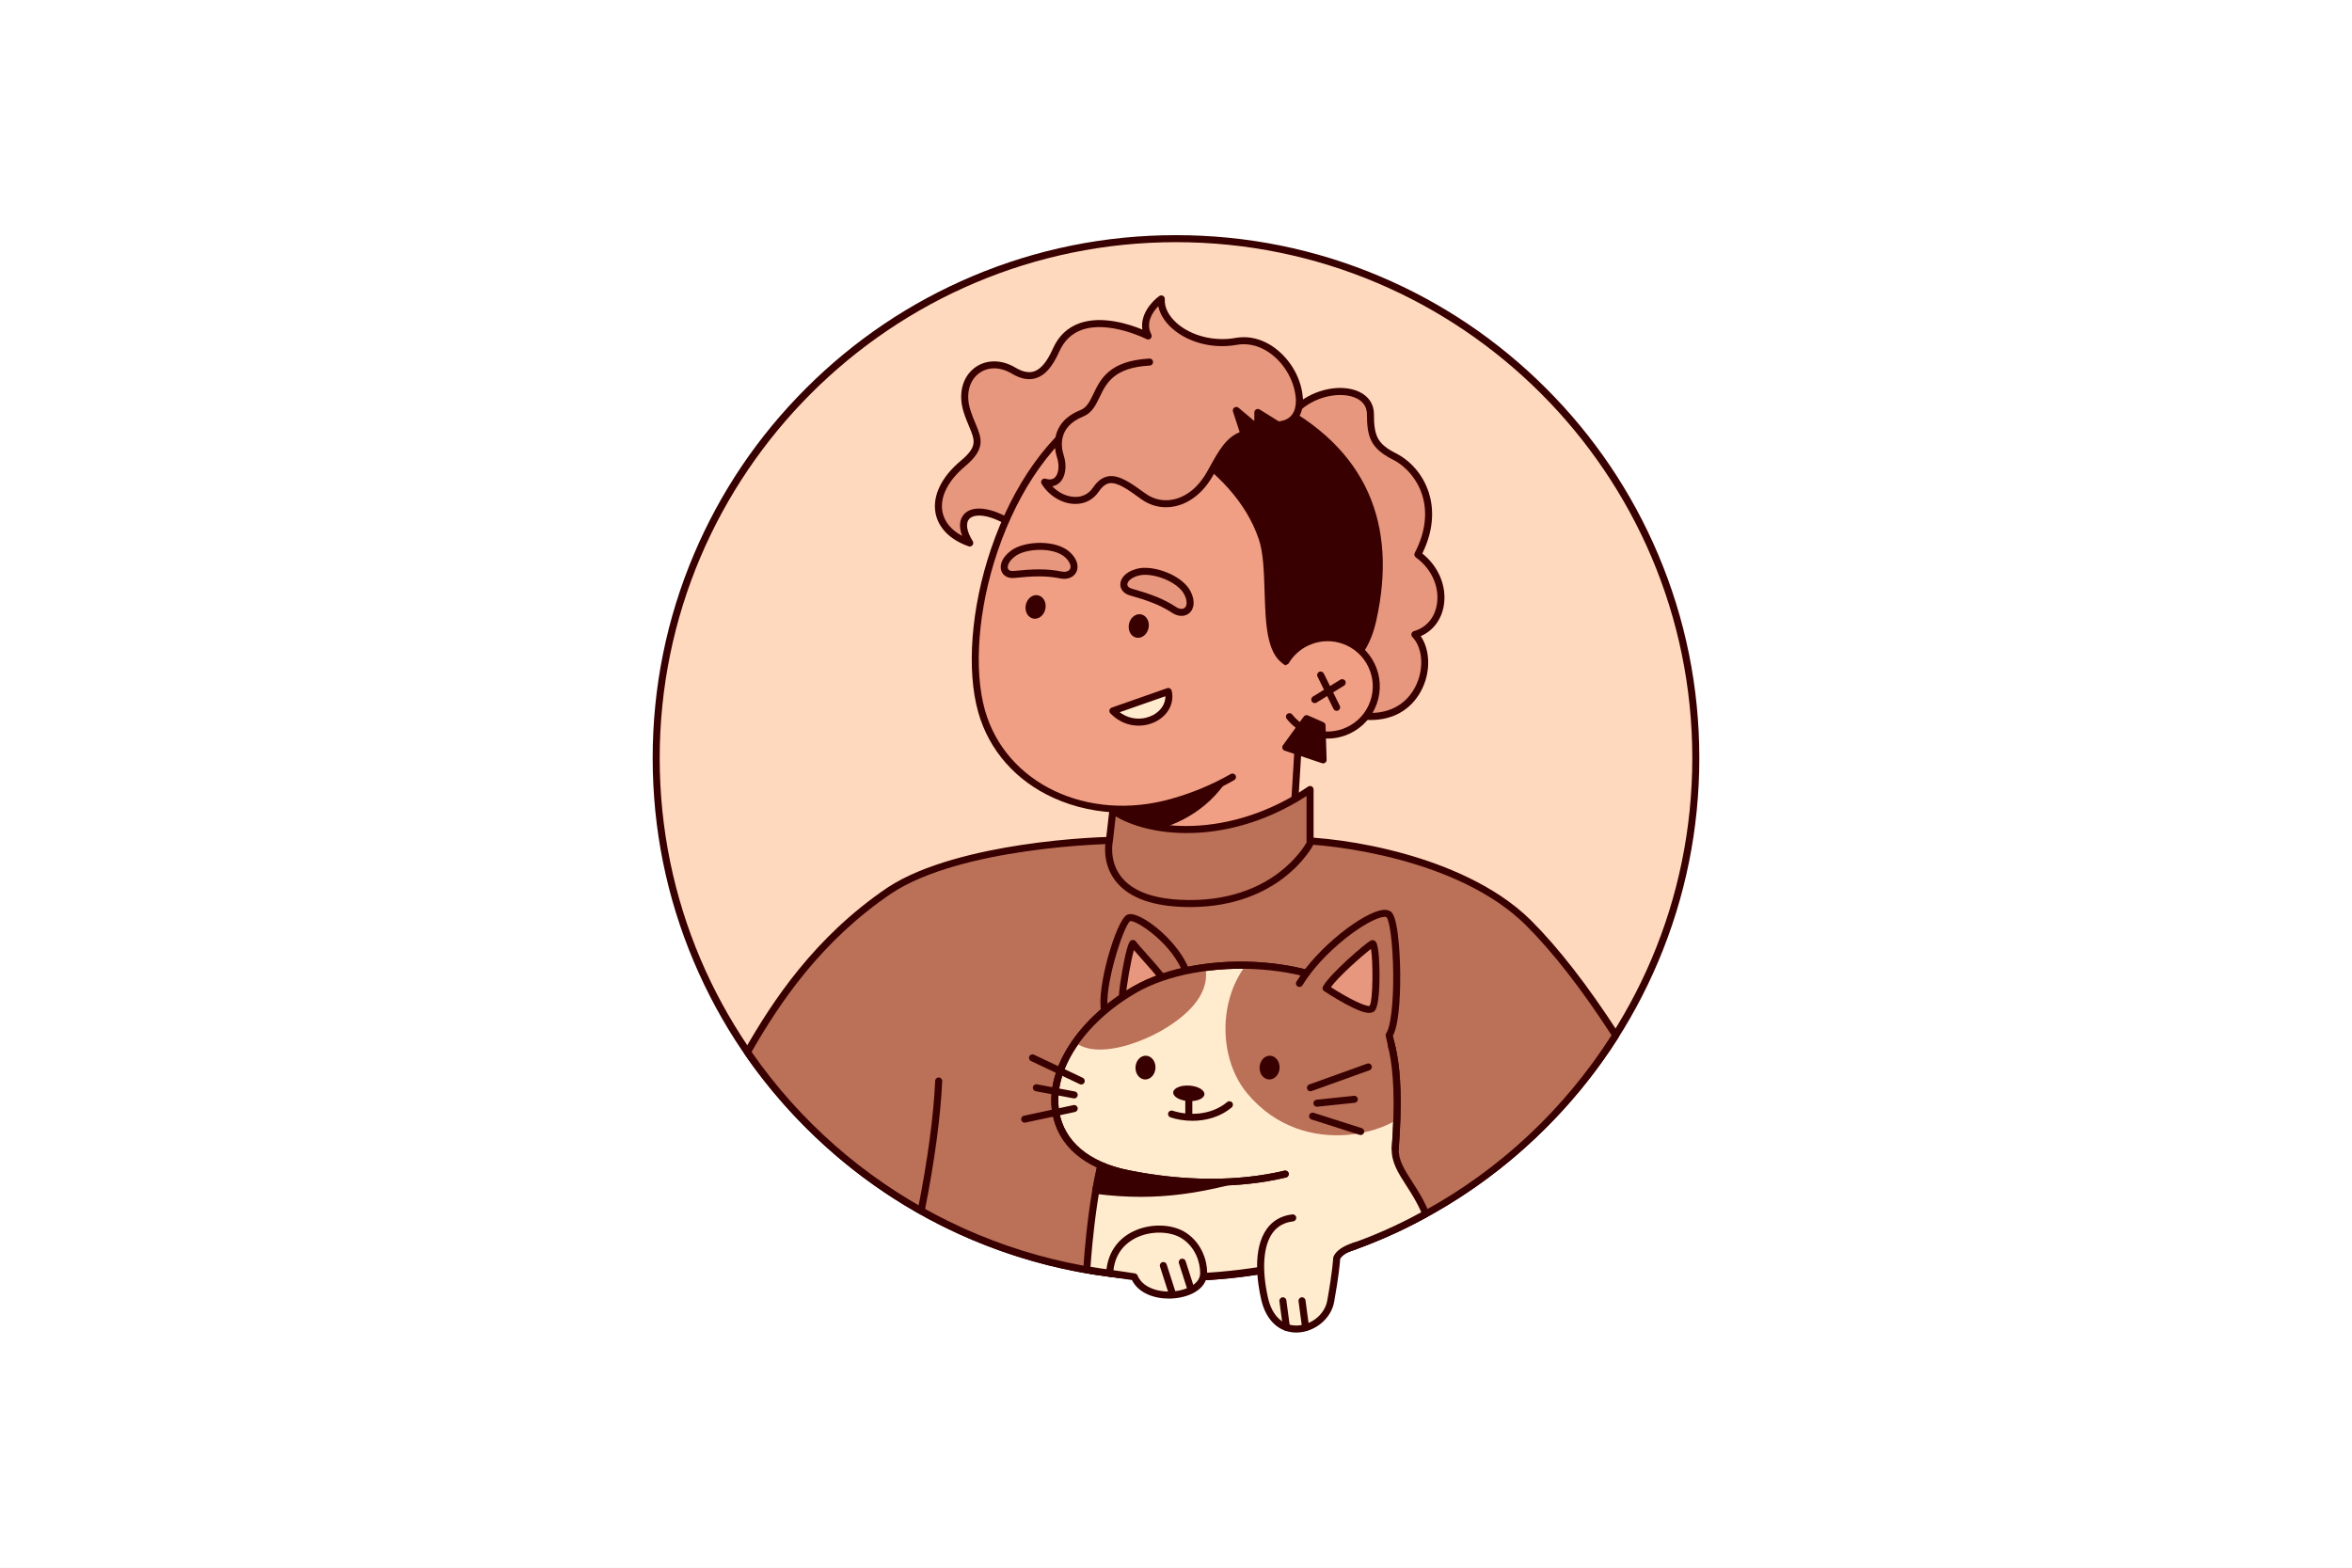
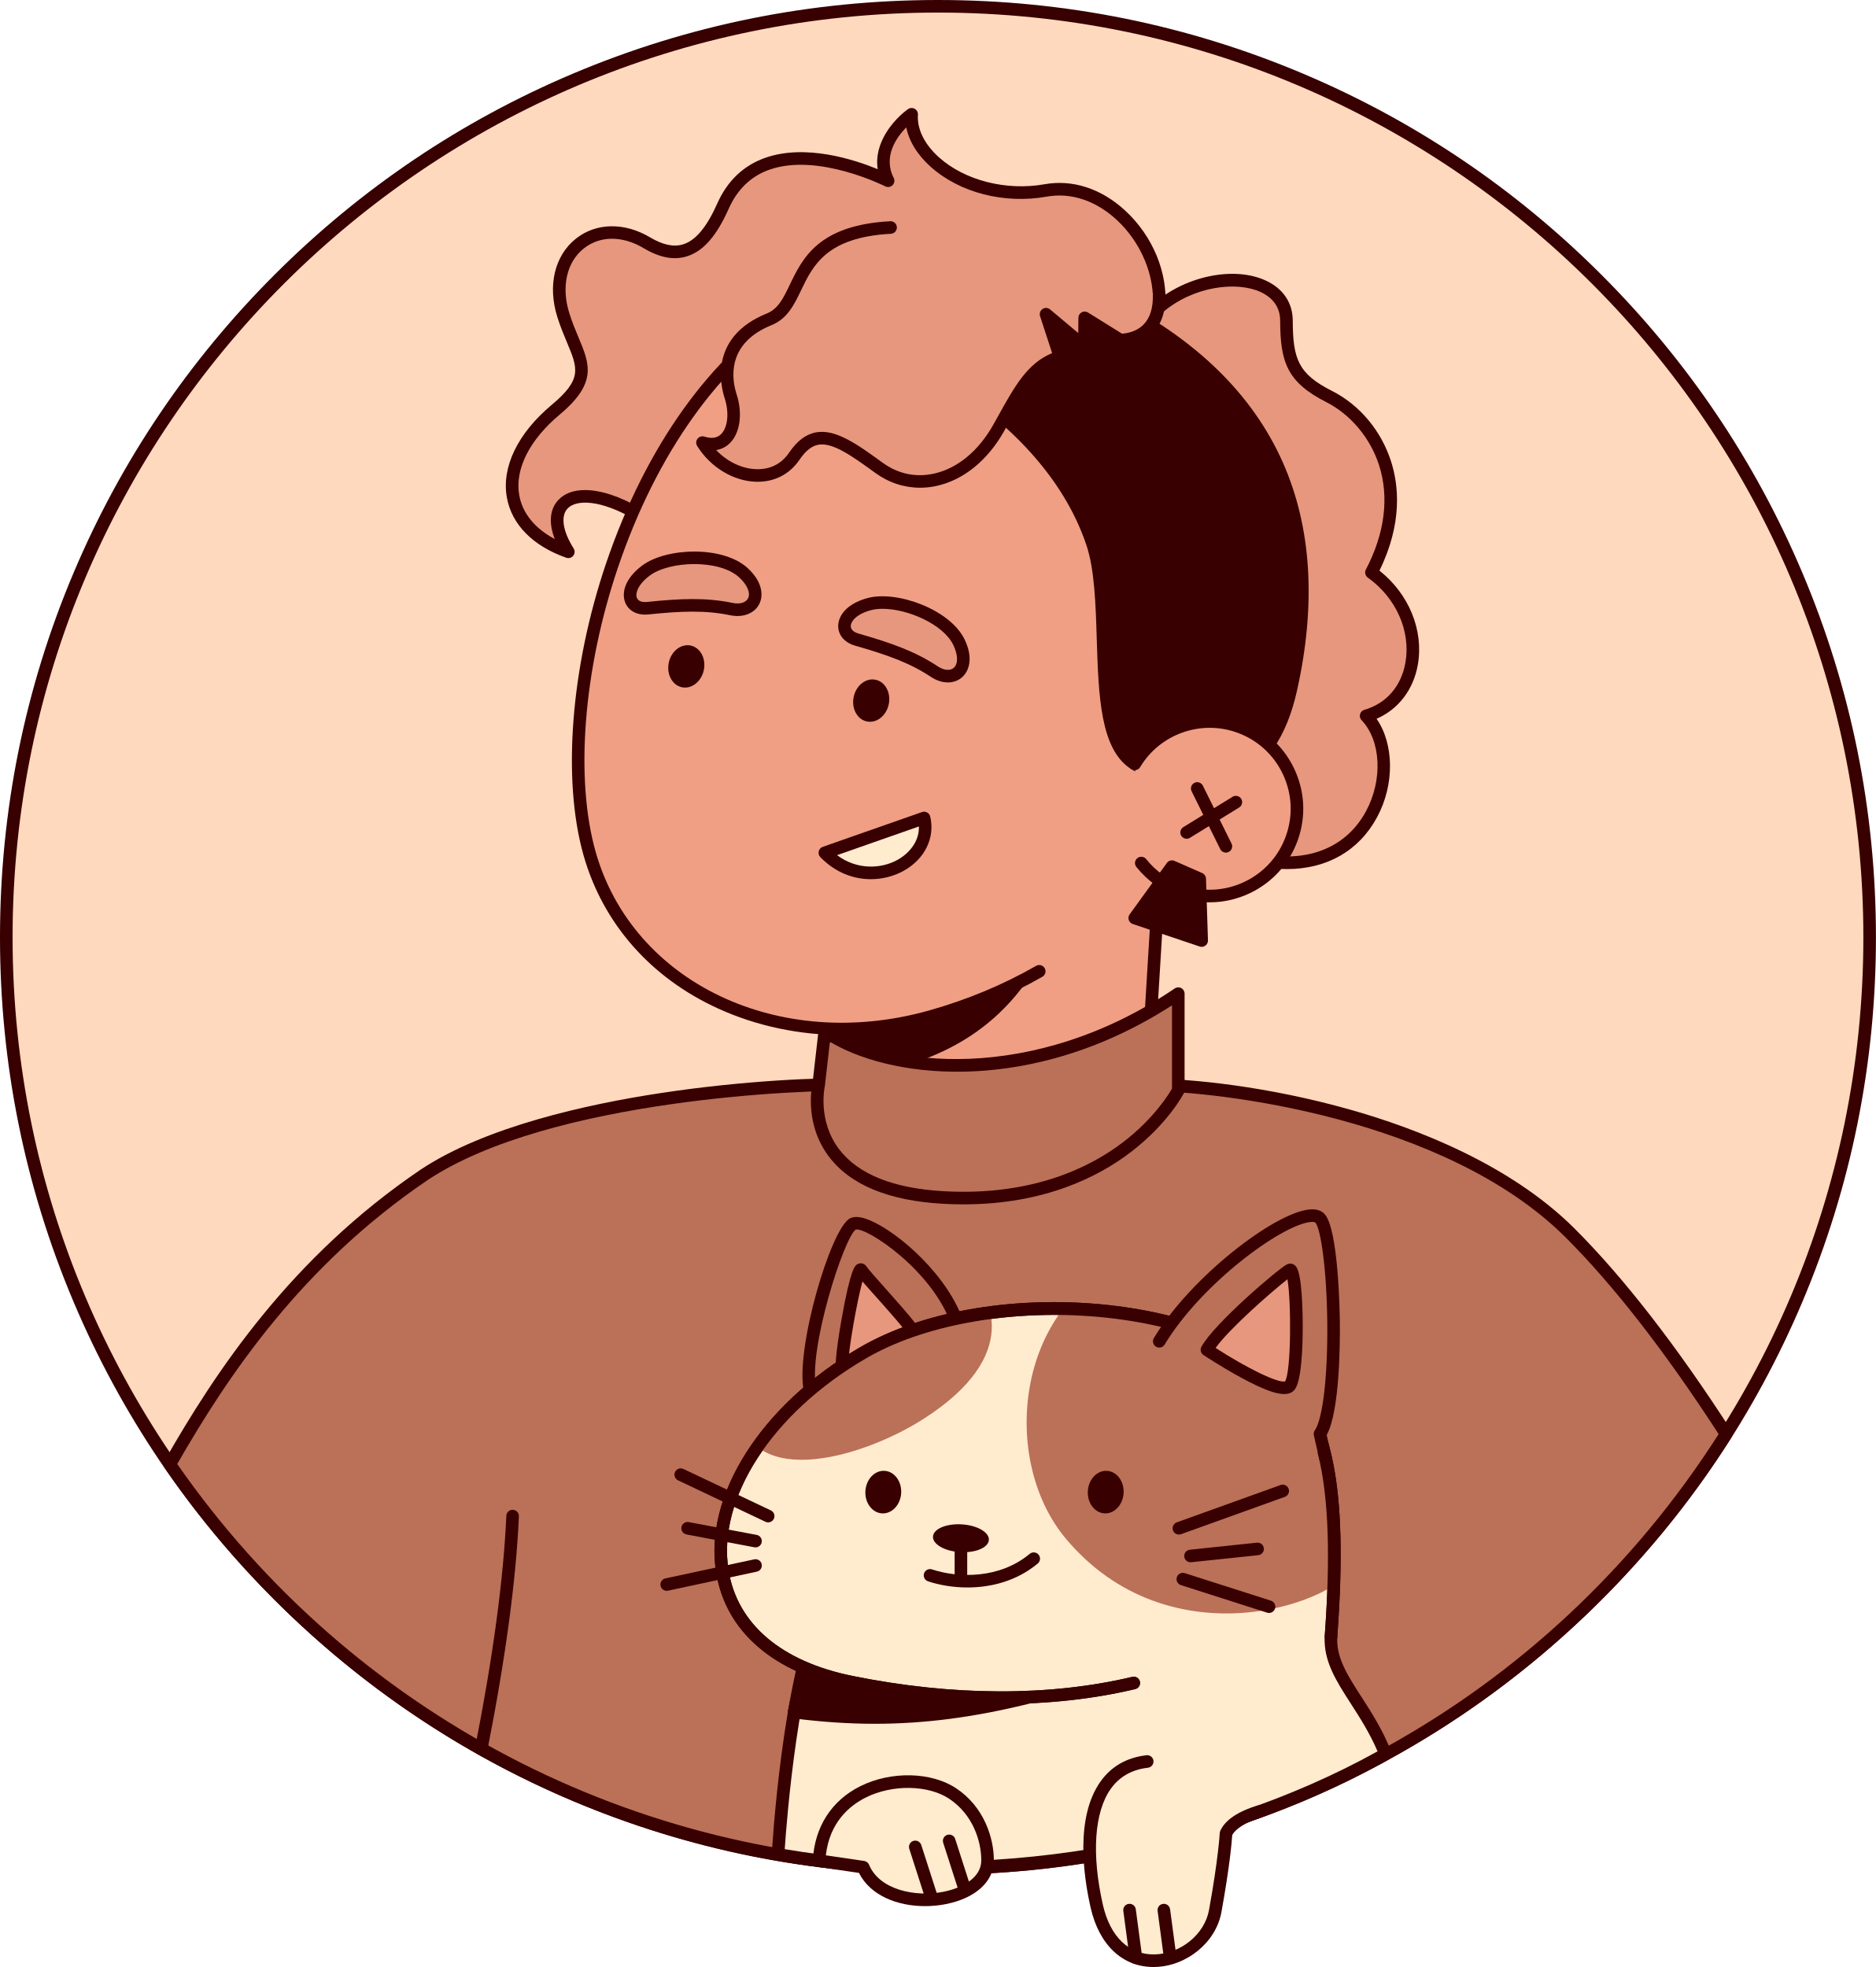
- <svg xmlns="http://www.w3.org/2000/svg" fill="none" viewBox="0 0 1200 800" width="1200" height="800">
+ <svg xmlns="http://www.w3.org/2000/svg" fill="none" viewBox="333.0 120.0 534.0 560.0" width="534" height="560">
  <defs>
    <clipPath id="assetClipPath_ik15jdnV">
      <path d="m0 0 h 894.584 v 938.639 h -894.584 v -938.639 z" id="path_KhJG8psW" fill="#ffffff" />
    </clipPath>
    <clipPath id="clipPath_JmdS9skU">
      <path d="m540.666 803.103c-37.373 8.882-83.676 9.909-134.668-.406-89.662-18.138-77.867-108.513 5.48-157.09 58.203-33.922 165.55-25.812 203.577 15.631 14.617 15.93 25.457 41.541 19.638 119.982" />
    </clipPath>
  </defs>
  <path id="collage_bg" d="M0 0h1200v800H0z" fill="#ffffff" />
  <g transform="translate(333 120)" data-asset-index="0">
    <g clip-path="url(#assetClipPath_ik15jdnV)" transform="scale(0.5969255 0.5966085)" data-asset-index="0">
      <circle cx="447.292" cy="447.292" fill="#FFD9BD" r="444.292" id="Q73OBtONY_-lVygqup8Xg" />
      <path d="m447.292 894.584c-60.383 0-118.961-11.827-174.107-35.152-53.263-22.528-101.098-54.779-142.176-95.857-41.078-41.077-73.329-88.912-95.857-142.176-23.325-55.146-35.152-113.724-35.152-174.107s11.827-118.961 35.152-174.107c22.528-53.263 54.779-101.098 95.857-142.176s88.913-73.329 142.176-95.857c55.146-23.325 113.724-35.152 174.107-35.152s118.96 11.827 174.107 35.152c53.264 22.528 101.099 54.779 142.176 95.857 41.078 41.078 73.329 88.913 95.857 142.176 23.325 55.146 35.152 113.725 35.152 174.107s-11.827 118.961-35.152 174.107c-22.528 53.264-54.779 101.099-95.857 142.176-41.077 41.078-88.912 73.329-142.176 95.857-55.146 23.325-113.724 35.152-174.107 35.152zm0-888.584c-243.329 0-441.292 197.963-441.292 441.292s197.963 441.292 441.292 441.292 441.292-197.962 441.292-441.292-197.963-441.292-441.292-441.292z" fill="#380000" id="p3WNQHtjw6mVV72cXSCpw" />
      <path d="m406.415 408.096h143.142v124.017h-143.142z" fill="#F09F85" transform="matrix(.9981518 .06076981 -.06076981 .9981518 29.452 -28.178)" id="P7wGuGRpnZ-qaw5wK5xyM" />
      <path d="m545.657 539.348c-.061 0-.122-.002-.182-.005l-142.877-8.699c-.794-.048-1.537-.41-2.064-1.006-.528-.596-.797-1.376-.749-2.17l7.537-123.788c.101-1.654 1.527-2.894 3.177-2.812l142.877 8.699c1.654.101 2.913 1.523 2.812 3.177l-7.536 123.788c-.048.794-.41 1.537-1.006 2.064-.55.487-1.258.754-1.988.754zm-139.701-14.511 136.889 8.334 7.171-117.799-136.888-8.334z" fill="#380000" id="zduWi2eNdvcYBDLRJ31E8" />
      <path d="m405.02 490.842c20.937.029 59.348-9.673 80.314-21.825-20.088 26.77-48.843 38.101-81.54 41.968z" fill="#380000" id="tGfQgzj4NZEQsz9P7ans_" />
      <path d="m403.794 513.985c-.762 0-1.5-.29-2.06-.819-.646-.61-.988-1.476-.935-2.363l1.226-20.143c.097-1.583 1.409-2.818 2.995-2.818.027.003.061 0 .092 0 19.732 0 57.541-9.146 78.718-21.421 1.234-.715 2.801-.462 3.748.604s1.012 2.652.156 3.793c-18.431 24.561-45.772 38.674-83.587 43.146-.118.014-.235.021-.353.021zm4.052-20.195-.838 13.761c28.645-3.912 50.132-13.373 66.354-29.354-20.985 8.801-48.426 14.969-65.516 15.593z" fill="#380000" id="AIKK079GjdceOBcyw_5qu" />
      <path d="m823.131 684.324c-21.669-33.595-47.612-69.235-74.646-96.206-55.014-54.576-159.133-70.575-201.698-70.479 0 0-113.015 1.083-140.371 0s-147.286 5.295-204.03 42.904c-62.426 42.273-97.63 96.507-121.412 138.218 80.099 116.458 214.289 192.822 366.318 192.822 158.226 0 297.127-82.715 375.839-207.259z" fill="#BB7058" id="HZVHM6x8XsxI_uYEMxIaY" />
      <path d="m447.292 894.584c-73.813 0-146.967-18.361-211.554-53.097-62.546-33.639-116.917-82.404-157.236-141.025-.652-.948-.705-2.187-.134-3.186 24.376-42.754 60.311-97.214 122.335-139.216 30.854-20.449 79.166-31.103 114.266-36.442 40.276-6.127 77.54-7.531 91.564-6.975 26.97 1.067 139.094.008 140.224-.002 21.365.002 58.045 3.828 97.026 14.851 31.816 8.997 76.173 26.102 106.814 56.499 23.597 23.541 48.847 56.077 75.055 96.709.633.981.639 2.241.015 3.229-39.602 62.661-94.641 114.995-159.166 151.344-66.556 37.494-142.357 57.312-219.209 57.312zm-362.776-195.974c82.587 118.988 218.061 189.974 362.776 189.974 151.641 0 290.665-76.32 372.276-204.245-25.603-39.522-50.225-71.173-73.202-94.096-57.339-56.882-165.429-69.604-199.272-69.604-.102 0-.2 0-.3 0-1.109.01-113.38 1.071-140.497-.002-20.273-.803-143.716 3.609-202.254 42.406-60.19 40.76-95.491 93.632-119.527 135.566z" fill="#380000" id="Y3PyD647KsW3gupU0mXDG" />
      <path d="m229.484 837.611c-.192 0-.388-.019-.584-.057-1.625-.321-2.683-1.898-2.363-3.524 8.575-43.487 13.595-80.731 14.921-110.696.073-1.655 1.476-2.938 3.13-2.864 1.655.073 2.938 1.475 2.864 3.13-1.339 30.264-6.396 67.809-15.029 111.591-.282 1.429-1.536 2.42-2.94 2.42z" fill="#380000" id="PU1CnFdYSgmCg9A1FYlbu" />
      <path d="m552.632 146.695c2.663-28.92-24.257-61.127-53.981-55.823-34.013 6.07-65.294-15.102-63.915-36.341 0 0-20.059 14.359-11.222 31.724 0 0-59.753-30.608-78.73 12.087-8.73 19.64-19.539 27.5-36.342 17.487-24.49-14.593-49.041 5.441-39.757 34.692 6.61 20.824 17.141 27.562-3.645 44.959-30.232 25.303-26.954 56.19 5.983 67.841-14.782-23.518 2.864-35.836 33.301-17.948 37.707 22.162 133.156 36.072 185.245-3.548 37.397-28.445 60.662-69.038 63.064-95.13z" fill="#E7977D" id="pcYS3GVxToExS_FcaZ" />
      <path d="m400.12 269.926c-2.864 0-5.757-.053-8.679-.161-33.406-1.233-68.199-9.792-88.639-21.806-16.402-9.64-27.925-9.646-32.071-5.377-3.497 3.603-2.439 10.759 2.83 19.141.679 1.081.6 2.474-.198 3.471s-2.139 1.381-3.343.954c-15.931-5.635-25.983-15.832-28.306-28.71-2.624-14.55 5.175-30.682 21.398-44.259 14.612-12.229 12.462-17.36 7.269-29.755-1.45-3.46-3.093-7.382-4.558-11.996-4.779-15.058-1.386-29.457 8.855-37.577 9.606-7.618 23.131-7.848 35.296-.6 6.158 3.67 11.354 4.755 15.882 3.316 5.908-1.877 11.202-8.237 16.184-19.444 4.804-10.809 12.496-18.146 22.86-21.807 19.258-6.804 42.627.871 53.665 5.417-2.039-12.804 7.905-23.977 14.422-28.642.942-.675 2.19-.746 3.203-.183 1.014.563 1.612 1.66 1.537 2.817-.45 6.933 3.139 14.181 10.105 20.41 12.325 11.019 32.066 16.034 50.29 12.784 13.37-2.387 26.993 2.044 38.352 12.479 13.326 12.242 20.661 30.087 19.143 46.572-2.38 25.854-25.209 67.558-64.235 97.243-21.951 16.697-54.117 25.714-91.264 25.714zm-121.154-36.074c7.461 0 16.816 3.022 26.877 8.935 18.818 11.06 56.354 21.184 95.086 21.186 31.218 0 63.208-6.574 86.822-24.535 37.647-28.636 59.633-68.469 61.893-93.017 1.33-14.438-5.433-30.768-17.228-41.603-9.948-9.138-21.753-13.041-33.239-10.992-20.277 3.62-41.484-1.828-55.342-14.217-6.336-5.665-10.336-12.184-11.66-18.839-4.777 4.897-11.151 13.982-5.989 24.125.589 1.159.365 2.565-.555 3.484-.919.918-2.327 1.139-3.485.548-.318-.163-32.06-16.153-55.261-7.947-8.741 3.093-15.255 9.344-19.361 18.582-5.798 13.044-12.105 20.265-19.85 22.725-6.26 1.989-13.053.718-20.77-3.88-10.122-6.032-20.775-5.977-28.497.146-8.241 6.535-10.872 18.436-6.865 31.061 1.383 4.358 2.971 8.148 4.373 11.492 5.256 12.543 9.053 21.606-8.952 36.675-14.524 12.156-21.575 26.222-19.344 38.593 1.549 8.591 7.473 15.819 16.935 20.86-3.006-7.779-2.41-14.417 1.872-18.829 2.96-3.05 7.28-4.552 12.539-4.552z" fill="#380000" id="yO4wRkLy6XYizWdcdYhEe" />
      <path d="m552.632 146.695c23.104-19.597 60.77-16.658 60.844 6.317.063 19.603 3.474 27.649 20.373 36.219 22.154 11.235 41.399 43.336 20.159 83.952 28.049 20.029 25.302 60.448-2.541 68.407 19.994 21.03 4.675 78.995-49.908 68.977-60.659-11.132-126.783-59.287-99.764-147.912s33.054-100.876 50.837-115.96z" fill="#E7977D" id="HHD95wL0OZ_z-c1TKfH-L" />
      <path d="m613.689 414.715c-4.064 0-8.296-.395-12.672-1.198-40.928-7.511-76.062-29.578-93.985-59.029-16.079-26.421-18.807-57.613-8.107-92.708 26.538-87.049 32.827-101.309 51.766-117.373 15.212-12.901 37.979-17.421 52.958-10.516 8.244 3.801 12.799 10.589 12.827 19.112.059 18.373 2.65 25.398 18.729 33.553 13.191 6.69 23.455 18.953 28.158 33.646 3.644 11.382 5.537 29.522-5.543 52.096 13.996 11.077 21.152 28.388 18.323 44.786-2.072 12.007-9.307 21.414-19.692 25.907 8.363 12.109 8.646 31.441.195 47.055-8.68 16.038-23.969 24.67-42.956 24.671zm-61.058-268.02 1.94 2.288c-16.901 14.335-22.592 24.948-49.908 114.546-10.179 33.389-7.658 62.942 7.493 87.839 17.047 28.013 50.671 49.04 89.943 56.247 22.09 4.052 40.047-3.392 49.269-20.427 8.13-15.021 7.237-33.736-2.076-43.532-.723-.76-.996-1.843-.72-2.856.276-1.012 1.061-1.807 2.07-2.095 10.482-2.997 17.622-11.249 19.587-22.643 2.576-14.932-4.476-30.806-17.965-40.438-1.219-.87-1.609-2.505-.915-3.832 9.021-17.25 11.199-34.458 6.299-49.762-4.155-12.981-13.56-24.243-25.157-30.124-18.879-9.575-21.953-19.305-22.016-38.885-.025-7.761-5.092-11.725-9.339-13.683-11.208-5.167-31.689-2.973-46.565 9.644l-1.94-2.288z" fill="#380000" id="xt31AdMEJ8LSssK50MhUp" />
      <path d="m553.731 413.989c21.548-26.752 36.947-59.661 44.437-97.988 21.439-109.715-109.036-235.677-219.676-167.384-81.03 50.016-117.657 187.202-97.31 258.782 18.973 66.746 93.646 97.118 162.677 77.68 18.443-5.193 35.772-12.423 51.717-21.575" fill="#F09F85" id="lk9j6l_g9psdXtj2mCFt" />
      <path d="m401.991 493.923c-20.752 0-41.047-4.242-59.485-12.636-32.176-14.648-54.979-40.598-64.209-73.069-10.259-36.089-6.166-89.45 10.682-139.259 18.917-55.924 50.146-99.569 87.938-122.896 24.432-15.081 50.717-21.599 78.12-19.386 24.604 1.99 49.459 11.244 71.878 26.759 55.016 38.074 85.527 105.16 74.198 163.14-7.425 37.998-22.58 71.405-45.044 99.295-1.04 1.291-2.928 1.494-4.218.455s-1.494-2.928-.455-4.218c21.847-27.123 36.593-59.651 43.829-96.682 10.887-55.712-18.607-120.296-71.723-157.056-46.468-32.159-98.747-34.784-143.433-7.201-36.604 22.595-66.935 65.109-85.405 119.713-16.479 48.718-20.539 100.714-10.595 135.696 17.766 62.5 87.598 95.711 158.978 75.612 18.167-5.116 35.338-12.278 51.037-21.29 1.438-.824 3.271-.328 4.096 1.108.825 1.437.328 3.271-1.108 4.096-16.127 9.256-33.756 16.611-52.398 21.861-14.141 3.982-28.518 5.958-42.681 5.958z" fill="#380000" id="ZrE1OAFawn8EK4dwyF_tC" />
      <path d="m541.13 364.525c-22.317-13.841-9.985-74.852-20.186-105.272-21.81-65.04-102.798-103.395-142.453-110.638 35.673-22.51 90.08-34.881 151.244-4.001 79.143 39.956 103.676 104.683 85.792 184.506-13.382 59.73-60.69 43.905-74.397 35.404z" fill="#380000" id="tupXmunbsv427sfzu5Dvw" />
      <path d="m571.302 375.951c-13.336 0-25.666-5.101-31.752-8.876-14.891-9.235-15.693-35-16.542-62.278-.505-16.235-1.028-33.022-4.907-44.59-22.194-66.185-105.536-102.318-140.147-108.64-1.216-.222-2.171-1.167-2.406-2.381s.299-2.447 1.344-3.107c20.297-12.808 43.612-20.579 67.425-22.475 28.925-2.302 58.116 3.866 86.772 18.333 39.142 19.761 66.284 46.262 80.673 78.767 13.716 30.985 15.968 67.683 6.694 109.073-4.975 22.204-15.018 36.621-29.851 42.851-5.677 2.384-11.582 3.323-17.302 3.323zm-28.591-13.975c7.789 4.83 26.917 12.113 43.569 5.12 12.938-5.435 21.794-18.432 26.32-38.631 18.519-82.656-9.816-143.611-84.217-181.172-64.829-32.731-117.155-13.611-141.776.011 18.694 4.611 45.301 15.014 71.467 32.461 23.138 15.429 53.321 41.579 65.714 78.535 4.16 12.405 4.697 29.641 5.215 46.31.763 24.497 1.551 49.827 13.708 57.366z" fill="#380000" id="al61t7nXr48Wzm7kpD2Ds" />
      <path d="m541.128 364.524c9.962-16.66 30.59-24.562 49.595-17.839 21.674 7.667 33.03 31.453 25.362 53.128-7.667 21.674-31.453 33.03-53.128 25.362-7.65-2.706-14.014-7.42-18.71-13.34" fill="#F09F85" id="FY6O-HDeZhRh92DtdfB5D" />
      <path d="m576.872 430.581c-5.015 0-10.047-.856-14.915-2.578-7.924-2.803-14.86-7.749-20.06-14.304-1.03-1.298-.812-3.185.486-4.214s3.185-.812 4.214.486c4.498 5.67 10.501 9.949 17.361 12.376 9.727 3.441 20.212 2.887 29.523-1.557 9.312-4.445 16.334-12.25 19.775-21.978s2.888-20.212-1.557-29.523c-4.445-9.312-12.25-16.334-21.978-19.775-17.277-6.113-36.631.848-46.02 16.55-.85 1.423-2.691 1.887-4.114 1.035-1.422-.85-1.886-2.692-1.035-4.114 10.85-18.144 33.211-26.189 53.17-19.127 11.238 3.975 20.255 12.089 25.391 22.847 5.135 10.758 5.774 22.871 1.799 34.109s-12.089 20.255-22.847 25.391c-6.098 2.911-12.631 4.377-19.194 4.377z" fill="#380000" id="Nuf0hmfk6bIdpSRkB4_d" />
      <path d="m424.693 108.559c-50.25 2.73-39.586 36.403-57.88 43.809-20.748 8.399-22.34 24.589-18.377 36.788 4.064 12.51-.63 26.145-13.435 22.048 10.156 16.503 33.217 22.106 43.818 6.449s22.266-7.537 40.392 5.625 43.004 5.987 57.124-19.213c9.576-17.092 15.458-29.46 29.148-33.743l-6.653-20.374 18.315 15.374.108-13.65 16.955 10.56s19.067.806 18.554-21.555" fill="#E7977D" id="ToFtBMT_RIjR6USIs019U" />
      <path d="m438.766 232.74c-7.567 0-14.935-2.401-21.317-7.036-10.864-7.889-20.249-14.701-27.156-13.489-3.184.559-6.125 2.888-8.99 7.119-4.738 6.997-12.051 10.737-20.603 10.562-10.91-.237-22-6.958-28.255-17.121-.658-1.069-.581-2.434.193-3.422.773-.988 2.08-1.39 3.276-1.008 3.412 1.091 6.093.689 7.967-1.193 3.217-3.231 3.916-10.251 1.701-17.07-2.18-6.708-7.171-29.454 20.104-40.496 5.406-2.188 7.856-7.285 10.958-13.738 6.089-12.665 13.667-28.426 47.885-30.285 1.647-.08 3.068 1.178 3.158 2.833.09 1.654-1.179 3.068-2.833 3.158-30.674 1.666-37.118 15.069-42.803 26.894-3.373 7.015-6.558 13.641-14.115 16.7-21.853 8.847-18.923 26.081-16.649 33.081 2.929 9.014 1.661 18.32-3.154 23.157-1.836 1.845-4.087 2.982-6.619 3.386 5.258 5.531 12.351 8.975 19.315 9.126 4.565.109 10.946-1.196 15.504-7.928 3.824-5.648 8.051-8.81 12.92-9.665 9.413-1.648 19.75 5.854 31.719 14.544 7.275 5.283 15.695 7.072 24.348 5.172 11.229-2.464 21.312-10.782 28.396-23.423.766-1.367 1.507-2.703 2.232-4.007 8.027-14.456 13.988-25.19 25.781-30.096l-5.752-17.617c-.416-1.273.062-2.667 1.172-3.417s2.582-.672 3.608.188l13.438 11.279.058-7.282c.009-1.085.603-2.082 1.554-2.604.951-.523 2.111-.492 3.032.082l16.203 10.092c1.789-.097 6.603-.693 10.162-4.218 3.17-3.139 4.704-7.935 4.559-14.253-.038-1.656 1.274-3.03 2.93-3.068 1.655-.04 3.03 1.274 3.068 2.93.186 8.073-1.968 14.371-6.399 18.717-6.327 6.208-14.916 5.92-15.281 5.904-.517-.022-1.02-.177-1.459-.451l-12.411-7.73-.066 8.298c-.009 1.162-.688 2.213-1.743 2.7-1.056.486-2.296.32-3.186-.426l-10.277-8.626 3.395 10.398c.249.762.183 1.593-.185 2.306s-1.005 1.249-1.771 1.489c-11.447 3.581-16.912 13.422-25.183 28.319-.728 1.311-1.474 2.654-2.243 4.027-7.932 14.157-19.418 23.515-32.344 26.352-2.616.574-5.241.857-7.842.858z" fill="#380000" id="cgaLD5M1obXr98NfyngQf" />
      <path d="m445.613 320.522c-10.937-7.256-22.657-11.194-37.009-15.296-9.203-2.63-7.948-13.258 5.987-16.966 13.097-3.485 36.556 5.578 42.667 18.127 6.375 13.091-2.718 20.058-11.645 14.135z" fill="#E7977D" id="XHoKYU0lo9-wjJOsTNJm3" />
      <path d="m452.016 325.65c-2.619 0-5.421-.877-8.061-2.628-10.127-6.719-20.933-10.556-36.175-14.911-5.019-1.435-8.112-5.048-8.072-9.431.042-4.635 3.772-10.567 14.111-13.318 13.821-3.676 39.163 5.394 46.136 19.712 4.302 8.833 2.215 15.15-1.172 18.115-1.876 1.643-4.236 2.462-6.767 2.462zm-31.147-35.133c-2.006 0-3.868.207-5.507.643-6.602 1.757-9.632 5.158-9.655 7.575-.015 1.612 1.341 2.927 3.721 3.607 15.809 4.517 27.069 8.531 37.844 15.68 2.869 1.904 5.836 2.161 7.559.652 2.161-1.892 2.055-6.199-.27-10.974-4.806-9.868-21.765-17.184-33.691-17.184z" fill="#380000" id="cVMtH2rUshy4kSrvfIYL" />
      <path d="m348.855 290.663c-12.851-2.668-25.195-1.965-40.043-.434-9.521.981-12.309-9.351-.753-17.975 10.861-8.105 36.009-8.418 46.348.958 10.787 9.781 4.936 19.63-5.552 17.452z" fill="#E7977D" id="nlOE_5tUWOy7uruSuTRaU" />
      <path d="m351.686 293.964c-1.11 0-2.263-.119-3.44-.363-11.901-2.472-23.357-2.013-39.126-.388-5.198.528-9.409-1.67-11-5.753-1.684-4.318-.429-11.212 8.146-17.611 11.465-8.556 38.361-9.558 50.158 1.14 7.279 6.6 7.69 13.239 5.649 17.251-1.856 3.649-5.749 5.724-10.386 5.724zm-2.221-6.238c3.372.7 6.221-.166 7.259-2.206 1.302-2.56-.398-6.519-4.332-10.086-9.5-8.614-33.095-7.825-42.539-.776-5.475 4.086-7.023 8.371-6.145 10.623.586 1.502 2.34 2.217 4.795 1.964 16.354-1.686 28.301-2.146 40.961.481z" fill="#380000" id="a7HYGcWIaJS3gbOLJ01MJ" />
      <ellipse cx="415.454" cy="334.32" fill="#380000" rx="10.169" ry="8.542" transform="matrix(.2028727 -.9792051 .9792051 .2028727 3.803 673.312)" id="p7mwGrrZxuOB4crI9FKIQ" />
      <ellipse cx="327.273" cy="317.998" fill="#380000" rx="10.169" ry="8.542" transform="matrix(.2028727 -.9792051 .9792051 .2028727 -50.506 573.953)" id="OEHRpCB6ysDFkB2-z-4yh" />
      <path d="m440.675 390.335c5.026 21.385-27.268 37.234-47.33 16.603z" fill="#FFEBCE" id="AWcNM0WvAhx9OtjMfQFh" />
      <path d="m415.284 419.539c-8.106 0-16.792-3.004-24.089-10.509-.714-.734-1.004-1.781-.77-2.778s.961-1.805 1.927-2.144l47.33-16.603c.803-.28 1.689-.208 2.435.2.747.409 1.284 1.116 1.479 1.944 2.399 10.207-2.64 20.412-12.838 25.998-4.426 2.425-9.809 3.893-15.474 3.893zm-16.121-11.462c9.582 7.162 20.962 6.553 28.712 2.307 5.396-2.955 10.532-8.562 10.325-16.001z" fill="#380000" id="mOFJMz094ltDZleOVIJ32" />
      <path d="m565.874 400.25c-1.006 0-1.989-.506-2.557-1.426-.87-1.41-.431-3.258.979-4.128l23.481-14.48c1.411-.867 3.258-.431 4.128.979s.431 3.258-.979 4.128l-23.481 14.48c-.491.302-1.035.447-1.572.447z" fill="#380000" id="v-osrUUvFAU-ZhoawOIAM" />
      <path d="m584.593 406.872c-1.105 0-2.168-.613-2.691-1.67l-13.662-27.62c-.735-1.485-.126-3.285 1.359-4.019 1.485-.735 3.284-.125 4.019 1.359l13.662 27.62c.735 1.485.126 3.285-1.359 4.019-.427.211-.881.312-1.328.312z" fill="#380000" id="NOZBuN_lrNl2wQxP83MqD" />
      <path d="m572.106 419.376-13.227-5.819-17.751 24.525 31.915 10.742z" fill="#380000" id="Nul0aJWbdgon3WL5He4ub" />
      <path d="m573.042 451.824c-.321 0-.644-.052-.957-.157l-31.915-10.742c-.904-.304-1.609-1.02-1.9-1.929-.291-.908-.132-1.901.427-2.673l17.751-24.525c.829-1.146 2.345-1.556 3.638-.987l13.227 5.818c1.057.465 1.754 1.496 1.791 2.651l.936 29.448c.031.982-.42 1.917-1.209 2.503-.524.389-1.153.592-1.79.592zm-27.094-15.285 23.958 8.064-.739-23.243-9.279-4.082-13.941 19.26z" fill="#380000" id="je2Q9-rgeAHABfFtzotgz" />
      <path d="m393.346 491.889c25.34 18.88 96.965 30.993 168.545-17.734v46.105s-28.517 55.719-111.771 51.195c-71.335-3.877-59.737-53.66-59.737-53.66l2.964-25.905z" fill="#BB7058" id="P_e8s2N3xHeFpnVQw54B" />
      <path d="m459.478 574.711c-3.094 0-6.262-.084-9.521-.262-26.129-1.42-44.548-9.031-54.748-22.622-11.445-15.25-8.234-32.443-7.789-34.529l2.946-25.75c.122-1.066.804-1.986 1.79-2.413.986-.426 2.123-.294 2.983.348 26.745 19.926 97.701 28.047 165.064-17.809.919-.625 2.108-.691 3.091-.172s1.597 1.54 1.597 2.652v46.104c0 .475-.113.944-.33 1.367-.304.594-7.645 14.693-25.518 28.313-15.183 11.571-40.975 24.77-79.565 24.772zm-63.71-77.596-2.405 21.02c-.013.114-.033.228-.059.34-.035.153-3.533 16.18 6.754 29.82 9.098 12.063 25.996 18.847 50.223 20.164 41.94 2.276 69.298-11.304 84.873-23.1 14.877-11.268 22.159-23.107 23.736-25.871v-39.747c-38.857 25.051-74.833 31.078-98.542 31.632-29.276.693-51.733-6.481-64.581-14.258zm-5.386 20.679h.01z" fill="#380000" id="gdL-hIjML1PJcJ48bsVZS" />
      <path d="m654.993 842.33c-1.262 0-2.437-.803-2.851-2.067-.094-.285-9.592-28.918-31.241-62.976-.889-1.398-.476-3.252.922-4.141 1.399-.889 3.252-.476 4.141.922 22.079 34.735 31.784 64.038 31.88 64.33.515 1.574-.344 3.268-1.918 3.783-.31.101-.625.149-.934.149z" fill="#380000" id="nGrueQdKbTUDoHGcaHTfo" />
      <path d="m634.694 781.22c-.801 18.3 16.297 31.154 26.008 55.841-85.143 47.952-194.043 64.762-289.651 47.838 0 0 4.561-82.202 22.123-122.013 14.932-33.849 242.784-10.552 241.52 18.334z" fill="#FFEBCE" id="exnbCK86biBEm1hon4OX" />
      <path d="m445.879 894.346c-25.43 0-50.725-2.133-75.351-6.492-1.495-.265-2.557-1.604-2.473-3.12.188-3.379 4.793-83.206 22.374-123.058 6.892-15.622 47.766-18.677 80.819-18.534 39.696.201 87.045 5.402 120.627 13.251 13.791 3.223 24.653 6.726 32.284 10.411 9.337 4.508 13.763 9.267 13.532 14.548-.429 9.805 4.85 18.003 11.533 28.383 4.762 7.396 10.159 15.778 14.27 26.229.548 1.394-.015 2.978-1.32 3.712-63.253 35.625-140.327 54.67-216.294 54.67zm-71.663-11.942c95.279 16.211 200.535-1.164 282.701-46.666-3.761-8.813-8.508-16.187-12.738-22.756-6.973-10.83-12.995-20.183-12.482-31.894.184-4.213-10.492-11.68-41.188-18.854-33.182-7.755-80.006-12.895-119.292-13.094-42.904-.213-71.072 5.374-75.299 14.956-15.379 34.862-20.733 103.908-21.703 118.307zm260.478-101.184h.01z" fill="#380000" id="pYvfJbIKuLfG7v3HQOy" />
      <path d="m383.195 795.68-4.527 21.323c33.462 4.295 67.151 3.974 111.33-6.901l-106.803-14.421z" fill="#380000" id="xzoXLNiS3yKJSo7urBC23" />
      <path d="m417.197 822.578c-12.676 0-25.482-.876-38.911-2.6-.832-.107-1.58-.556-2.065-1.24s-.662-1.539-.488-2.359l4.527-21.323c.326-1.536 1.781-2.558 3.336-2.35l106.803 14.421c1.428.193 2.517 1.374 2.594 2.812s-.879 2.729-2.278 3.074c-26.17 6.442-49.605 9.564-73.518 9.564zm-34.915-8.152c31.311 3.722 59.38 2.657 90.701-3.596l-87.431-11.806-3.27 15.401z" fill="#380000" id="MOV_uca7B0kUQMoE3BrkM" />
      <path d="m456.844 632.172c-8.976-27.325-43.222-51.559-50.127-48.107s-24.727 59.649-20.443 79.227" fill="#BB7058" id="AUDMxiLA2issIzdM36Fxy" />
      <path d="m386.272 666.292c-1.379 0-2.621-.957-2.928-2.359-4.293-19.618 12.799-77.935 22.032-82.551 2.195-1.099 5.263-.798 9.379.918 13.668 5.696 37.537 26.4 44.939 48.936.517 1.574-.34 3.269-1.914 3.786-1.572.519-3.269-.34-3.786-1.914-8.801-26.79-41.038-47.715-45.934-46.354-5.702 4.047-22.846 57.658-18.855 75.896.354 1.618-.671 3.218-2.29 3.572-.216.047-.432.07-.644.07z" fill="#380000" id="mny3VzQFI6DDJTvaV-w5D" />
      <path d="m410.673 605.984c3.395 4.954 25.482 27.712 26.159 31.823s-30.449 16.609-34.477 18.416 6.121-53.445 8.318-50.239z" fill="#E7977D" id="iSYw714l4vF0k5jUH_OhD" />
      <path d="m402.161 659.271c-1.238 0-2.399-.694-3.041-1.923-1.351-2.586-.605-11.98 2.216-27.92 4.284-24.202 6.427-25.49 7.458-26.109 1.489-.895 3.362-.479 4.354.969 1.146 1.672 5.041 6.033 9.165 10.648 12.48 13.971 16.998 19.453 17.48 22.384.586 3.562-1.42 6.908-33.375 20.429-1.321.559-2.311.977-2.833 1.212-.469.21-.951.311-1.422.311zm9.116-47.759c-2.554 9.253-6.672 32.126-6.907 40.587 21.004-8.898 27.369-12.766 29.162-14.422-1.989-3.401-10.46-12.884-15.695-18.744-2.559-2.864-4.819-5.395-6.56-7.421zm22.627 26.926h.01z" fill="#380000" id="PARlBTnl7eGemewWDQJ" />
      <path d="m540.666 803.103c-37.373 8.882-83.676 9.909-134.668-.406-89.662-18.138-77.867-108.513 5.48-157.09 58.203-33.922 165.55-25.812 203.577 15.631 14.617 15.93 25.457 41.541 19.638 119.982" fill="#FFEBCE" id="HCKmG795iOAJPMG0W546D" />
      <path d="m477.404 813.113c-23.147 0-47.367-2.493-72-7.476-36.526-7.389-59.207-26.95-63.863-55.08-6.11-36.91 21.389-80.127 68.427-107.542 59.762-34.831 168.255-26.355 207.298 16.194 16.375 17.846 26.114 45.462 20.419 122.232-.123 1.653-1.567 2.897-3.214 2.77-1.652-.123-2.892-1.562-2.77-3.214 5.862-79.02-5.599-103.283-18.857-117.732-17.344-18.901-51.826-32.028-92.241-35.114-40.537-3.095-80.768 4.399-107.615 20.047-44.9 26.169-71.234 66.91-65.529 101.379 4.221 25.499 25.221 43.319 59.133 50.179 47.774 9.665 93.896 9.812 133.379.427 1.613-.384 3.229.614 3.612 2.225.383 1.612-.613 3.229-2.225 3.612-19.894 4.729-41.417 7.092-63.956 7.092z" fill="#380000" id="DSR-IEN1IRH61sNIAEFmR" />
      <g clip-path="url(#clipPath_JmdS9skU)" fill="#BB7058" id="MFsGiDpCzM3LJt35WQK5G">
        <path d="m649.247 743.793c29.807-62.763-35.926-173.125-112.573-141.914-52.364 21.323-59.816 94.65-28.562 132.162 49.238 59.098 130.331 32.502 141.135 9.752z" fill="#BB7058" id="ttJBkE3ftbQX-LXIag" />
        <path d="m460.265 605.984c-35.994-32.602-110.229 23.087-108.751 62.053 1.691 44.608 58.701 28.326 88.764 9.128 47.362-30.244 33.034-59.364 19.987-71.182z" fill="#BB7058" id="D9WZbGGHlXf5gawk0JNTM" />
      </g>
      <path d="m477.404 813.113c-23.147 0-47.367-2.493-72-7.476-36.526-7.389-59.207-26.95-63.863-55.08-6.11-36.91 21.389-80.127 68.427-107.542 59.762-34.831 168.255-26.355 207.298 16.194 16.375 17.846 26.114 45.462 20.419 122.232-.123 1.653-1.567 2.897-3.214 2.77-1.652-.123-2.892-1.562-2.77-3.214 5.862-79.02-5.599-103.283-18.857-117.732-17.344-18.901-51.826-32.028-92.241-35.114-40.537-3.095-80.768 4.399-107.615 20.047-44.9 26.169-71.234 66.91-65.529 101.379 4.221 25.499 25.221 43.319 59.133 50.179 47.774 9.665 93.896 9.812 133.379.427 1.613-.384 3.229.614 3.612 2.225.383 1.612-.613 3.229-2.225 3.612-19.894 4.729-41.417 7.092-63.956 7.092z" fill="#380000" id="zA7FGzZWfiYSc88R0sR8" />
      <path d="m552.82 640.061c20.409-33.803 69.047-66.976 76.642-58.69s9.667 89.086 0 102.888l2.579 11.27" fill="#BB7058" id="cNZGDhtDuGSjtaS3ZLk77" />
      <path d="m632.039 698.529c-1.368 0-2.604-.941-2.922-2.331l-2.579-11.27c-.189-.827-.02-1.696.467-2.391 3.834-5.475 6.218-26.274 5.93-51.757-.291-25.753-3.177-44.646-5.685-47.382-.146-.158-.816-.42-2.305-.269-13.729 1.369-51.919 29.269-69.557 58.482-.856 1.417-2.7 1.873-4.119 1.018-1.418-.856-1.874-2.701-1.018-4.119 17.528-29.031 57.246-59.671 74.099-61.352 3.236-.319 5.699.413 7.323 2.185 6.575 7.174 7.21 46.867 7.261 51.369.114 10.064-.028 42.782-6.274 54.072l2.305 10.074c.37 1.615-.64 3.224-2.255 3.594-.226.052-.451.076-.672.076z" fill="#380000" id="zs1HjfWOHk5BNDWycnPEm" />
      <ellipse cx="527.285" cy="712.021" fill="#380000" rx="10.169" ry="8.542" transform="matrix(.06076981 -.9981518 .9981518 .06076981 -215.463 1195.063)" id="VKYavlYV4ZyggKKL1_K" />
      <ellipse cx="421.213" cy="712.021" fill="#380000" rx="10.169" ry="8.542" transform="matrix(.06076981 -.9981518 .9981518 .06076981 -315.089 1089.187)" id="EwgjRtLiciJ4LwMCY7XPP" />
      <ellipse cx="458.24" cy="734.041" fill="#380000" rx="6.638" ry="13.352" transform="matrix(.06076981 -.9981518 .9981518 .06076981 -302.291 1146.827)" id="X0eBeVSJsFoGDgeamXBMc" />
      <path d="m458.24 756.545c-1.657 0-3-1.343-3-3v-19.504c0-1.657 1.343-3 3-3s3 1.343 3 3v19.504c0 1.657-1.343 3-3 3z" fill="#380000" id="bj4LKLLNLoabHhA0aTEx2" />
      <path d="m461.356 757.532c-6.941 0-13.462-1.166-18.79-2.93-1.573-.521-2.426-2.218-1.905-3.791s2.218-2.425 3.791-1.905c12.441 4.119 32.106 4.647 46.585-7.418 1.271-1.061 3.164-.89 4.225.384 1.061 1.272.889 3.165-.384 4.225-10.096 8.414-22.351 11.435-33.521 11.435z" fill="#380000" id="t7GtMl4hr_VzYyFvUPO1Q" />
      <path d="m575.559 644.115c5.493-10.253 35.786-36.252 39.498-38.083s4.71 49.259 0 55.206-39.498-17.123-39.498-17.123z" fill="#E7977D" id="UsQ5v9tiPq6ys76Y3MYEL" />
      <g fill="#380000" id="YDIKmFTwlCnDaocZKoC7t">
        <path d="m612.393 665.237c-4.222 0-10.679-2.497-20.279-7.692-9.297-5.03-17.853-10.691-18.213-10.93-1.29-.855-1.717-2.552-.986-3.917 5.864-10.946 36.78-37.367 40.815-39.357 1.481-.734 3.211-.32 4.299 1.027 2.891 3.577 3.198 21.3 3.197 28.754-.002 9.398-.501 25.791-3.818 29.978-1.12 1.414-2.745 2.136-5.015 2.136zm-32.717-22.013c15.137 9.775 29.821 16.884 33.143 15.979 2.965-4.887 2.963-38.568 1.129-48.739-7.297 5.682-27.499 23.346-34.271 32.761z" fill="#380000" id="b1fvkEKTztv1oaTB4VuaK" />
        <path d="m562.192 732.281c-1.229 0-2.382-.762-2.823-1.985-.561-1.559.248-3.278 1.807-3.839l49.501-17.815c1.558-.561 3.277.248 3.839 1.807.561 1.559-.248 3.278-1.807 3.839l-49.501 17.815c-.336.121-.679.178-1.016.178z" fill="#380000" id="OKlbGMVH2AX-ugU0FvGSh" />
        <path d="m567.721 745.498c-1.516 0-2.818-1.146-2.979-2.687-.173-1.648 1.022-3.124 2.67-3.297l31.988-3.36c1.645-.168 3.125 1.022 3.297 2.67.173 1.648-1.022 3.124-2.67 3.297l-31.988 3.36c-.106.011-.212.017-.317.017z" fill="#380000" id="RhWfLHU2iT_3eVizcMsm" />
        <path d="m605.161 769.694c-.303 0-.61-.046-.915-.144l-41.101-13.148c-1.578-.505-2.448-2.193-1.943-3.771s2.191-2.448 3.771-1.943l41.101 13.148c1.578.505 2.448 2.193 1.943 3.771-.408 1.274-1.587 2.087-2.857 2.087z" fill="#380000" id="uh4zUosGSVo14IJNtb_9z" />
        <path d="m317.934 759.128c-1.384 0-2.628-.963-2.93-2.372-.348-1.62.684-3.215 2.304-3.562l42.351-9.081c1.617-.35 3.215.684 3.562 2.304.348 1.62-.684 3.215-2.304 3.562l-42.351 9.081c-.212.046-.423.067-.632.067z" fill="#380000" id="rFRlfgoOYDqou2oea1n5X" />
        <path d="m360.291 738.4c-.185 0-.373-.017-.561-.053l-32.371-6.119c-1.628-.308-2.698-1.877-2.391-3.505.308-1.628 1.88-2.699 3.505-2.391l32.371 6.119c1.628.308 2.698 1.877 2.391 3.505-.272 1.44-1.531 2.443-2.944 2.443z" fill="#380000" id="gIItcIGOStQqSN7oxTBZX" />
        <path d="m366.306 726.468c-.431 0-.869-.093-1.284-.29l-41.685-19.771c-1.497-.71-2.135-2.499-1.425-3.996.71-1.498 2.5-2.135 3.996-1.425l41.685 19.771c1.497.71 2.135 2.499 1.425 3.996-.513 1.082-1.59 1.715-2.712 1.715z" fill="#380000" id="ckck0EGfkNyQPPPdn2Z" />
      </g>
      <path d="m547.075 840.569c-28.525 3.291-31.267 37.332-24.053 69.108 9.182 40.446 51.877 27.591 56.468 2.341s5.169-37.135 5.169-37.135c1.964-4.339 7.546-7.874 15.842-10.423" fill="#FFEBCE" id="RGuhBGnA5oiIx1t4ZctMX" />
      <path d="m550.04 938.639c-14.744 0-25.91-10.527-29.944-28.298-3.439-15.149-7.403-43.111 4.686-60.176 5.141-7.257 12.526-11.488 21.949-12.576 1.647-.185 3.134.991 3.324 2.637.189 1.646-.991 3.134-2.637 3.324-7.658.884-13.627 4.276-17.741 10.083-7.847 11.076-9.206 31.261-3.73 55.38 3.467 15.275 12.487 23.867 24.64 23.62 12.444-.27 23.843-9.561 25.95-21.151 4.49-24.696 5.119-36.627 5.125-36.745.019-.376.108-.747.264-1.09 2.309-5.1 8.262-9.155 17.694-12.054 1.582-.486 3.262.403 3.749 1.986.487 1.584-.403 3.262-1.986 3.749-7.162 2.201-12.017 5.149-13.765 8.342-.184 2.805-1.136 14.665-5.176 36.885-2.599 14.293-16.533 25.747-31.723 26.077-.227.005-.453.007-.678.007z" fill="#380000" id="kN0FOuhmJX594z9sgm5fM" />
      <path d="m541.686 937.231c-1.48 0-2.768-1.096-2.97-2.604l-3.038-22.744c-.219-1.642.934-3.151 2.577-3.371 1.636-.222 3.151.934 3.371 2.577l3.038 22.744c.219 1.642-.934 3.151-2.577 3.371-.134.018-.269.027-.401.027z" fill="#380000" id="FDBLMsky9LC3Ej4gdL7" />
      <path d="m558.04 937.231c-1.48 0-2.768-1.096-2.97-2.604l-3.038-22.744c-.219-1.642.934-3.151 2.577-3.371 1.636-.222 3.151.934 3.371 2.577l3.038 22.744c.219 1.642-.934 3.151-2.577 3.371-.134.018-.269.027-.401.027z" fill="#380000" id="vqhJMWTi2mgAyCy-sgi30" />
      <path d="m390.592 887.907c2.067-37.688 44.967-44.543 63.751-32.02 12.77 8.513 16.601 22.525 16.601 31.924 0 21.677-49.45 26.914-59.284 3.191l-21.069-3.096z" fill="#FFEBCE" id="Pg7dTBKwYERfeavQYpk2" />
      <path d="m441.118 909.593c-12.974 0-26-4.897-31.504-15.858l-19.458-2.859c-1.535-.226-2.645-1.584-2.56-3.132.875-15.941 8.908-28.5 22.622-35.364 14.653-7.334 33.91-6.908 45.789 1.012 13.225 8.816 17.938 23.562 17.938 34.42 0 10.029-8.745 18-22.822 20.803-3.241.645-6.622.978-10.005.979zm-47.301-24.244 18.28 2.687c1.044.154 1.931.844 2.335 1.819 4.962 11.968 22.004 15.568 35.52 12.875 8.698-1.731 17.993-6.56 17.993-14.918 0-9.307-4.01-21.925-15.266-29.428-10.035-6.689-27.135-6.964-39.775-.639-7.841 3.924-17.289 11.865-19.087 27.604z" fill="#380000" id="ZSpkvKohRiB2Xb-0iY6tK" />
      <path d="m459.779 903.645c-1.269 0-2.447-.811-2.855-2.083l-7.138-22.204c-.507-1.577.36-3.267 1.938-3.774 1.579-.507 3.267.36 3.774 1.938l7.138 22.204c.507 1.577-.36 3.267-1.938 3.774-.305.098-.614.145-.918.145z" fill="#380000" id="J9IGyTqw0hp3rPRRaJVVJ" />
      <path d="m444.09 908.045c-1.269 0-2.447-.811-2.855-2.083l-7.624-23.716c-.507-1.577.36-3.267 1.938-3.774 1.577-.51 3.268.361 3.774 1.938l7.624 23.716c.507 1.577-.36 3.267-1.938 3.774-.305.098-.615.145-.918.145z" fill="#380000" id="Y-AbKSVXvvr5GRl7s8e0J" />
    </g>
  </g>
</svg>
